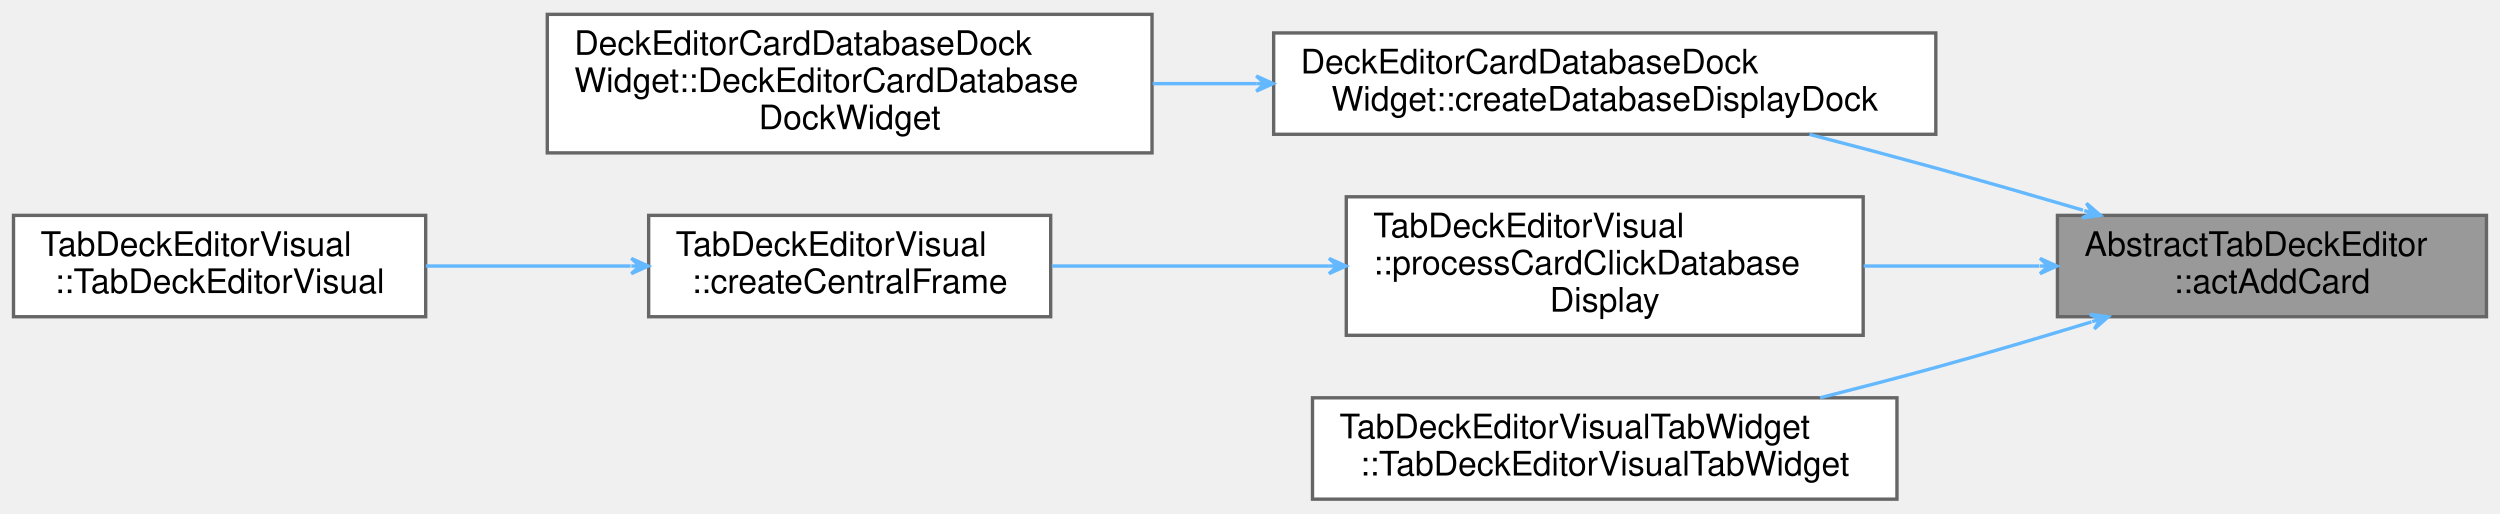
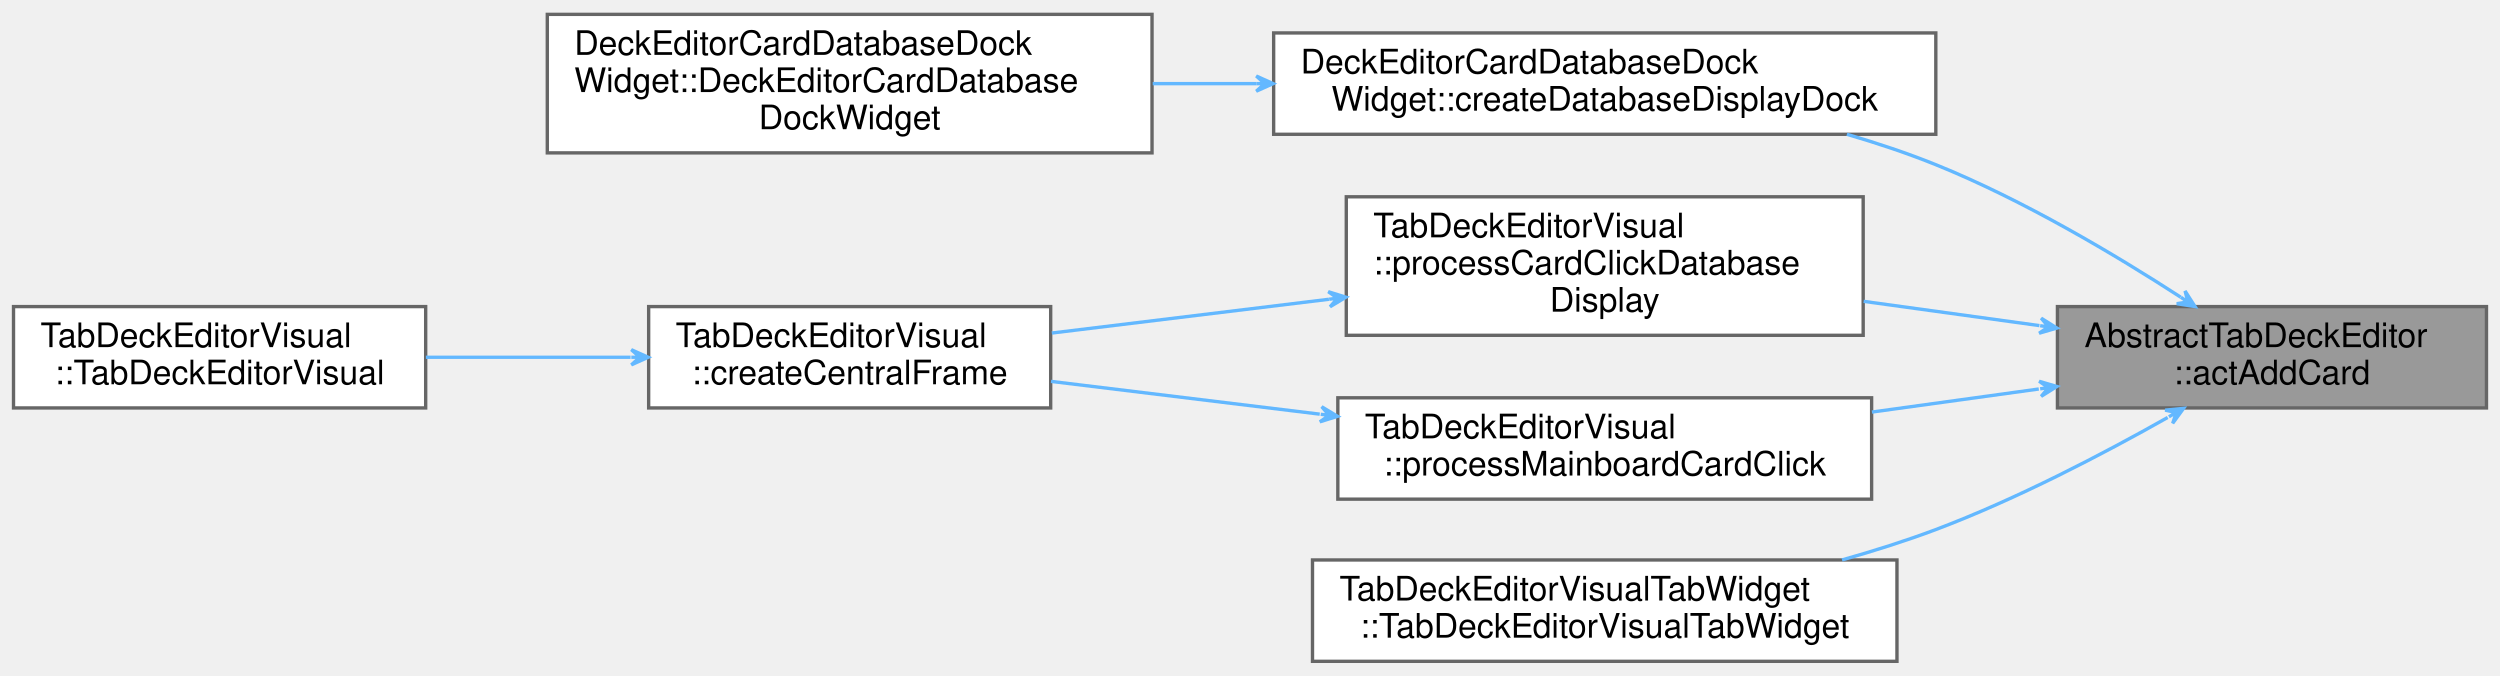
- <svg xmlns="http://www.w3.org/2000/svg" xmlns:xlink="http://www.w3.org/1999/xlink" width="740pt" height="152pt" viewBox="0.00 0.00 740.00 151.50">
-   <g id="graph0" class="graph" transform="scale(1 1) rotate(0) translate(4 147.5)">
+ <svg xmlns="http://www.w3.org/2000/svg" xmlns:xlink="http://www.w3.org/1999/xlink" width="740pt" height="200pt" viewBox="0.00 0.00 740.00 199.50">
+   <g id="graph0" class="graph" transform="scale(1 1) rotate(0) translate(4 195.5)">
    <g id="Node000001" class="node">
      <g id="a_Node000001">
        <a xlink:title="Adds a card to the main deck or sideboard based on Ctrl key.">
-           <polygon fill="#999999" stroke="#666666" points="732,-84 605,-84 605,-54 732,-54 732,-84" />
-           <text text-anchor="start" x="613" y="-72" font-family="Helvetica,sans-Serif" font-size="10.00">AbstractTabDeckEditor</text>
-           <text text-anchor="middle" x="668.5" y="-61" font-family="Helvetica,sans-Serif" font-size="10.00">::actAddCard</text>
+           <polygon fill="#999999" stroke="#666666" points="732,-105 605,-105 605,-75 732,-75 732,-105" />
+           <text text-anchor="start" x="613" y="-93" font-family="Helvetica,sans-Serif" font-size="10.00">AbstractTabDeckEditor</text>
+           <text text-anchor="middle" x="668.5" y="-82" font-family="Helvetica,sans-Serif" font-size="10.00">::actAddCard</text>
        </a>
      </g>
    </g>
    <g id="Node000002" class="node">
      <g id="a_Node000002">
        <a xlink:href="../../d1/d94/classDeckEditorCardDatabaseDockWidget.html#ad6dd3c0e2db7647a68c4518d9d11ed81" target="_top" xlink:title=" ">
-           <polygon fill="white" stroke="#666666" points="569,-138 373,-138 373,-108 569,-108 569,-138" />
-           <text text-anchor="start" x="381" y="-126" font-family="Helvetica,sans-Serif" font-size="10.00">DeckEditorCardDatabaseDock</text>
-           <text text-anchor="middle" x="471" y="-115" font-family="Helvetica,sans-Serif" font-size="10.00">Widget::createDatabaseDisplayDock</text>
+           <polygon fill="white" stroke="#666666" points="569,-186 373,-186 373,-156 569,-156 569,-186" />
+           <text text-anchor="start" x="381" y="-174" font-family="Helvetica,sans-Serif" font-size="10.00">DeckEditorCardDatabaseDock</text>
+           <text text-anchor="middle" x="471" y="-163" font-family="Helvetica,sans-Serif" font-size="10.00">Widget::createDatabaseDisplayDock</text>
        </a>
      </g>
    </g>
    <g id="edge1_Node000001_Node000002" class="edge">
      <g id="a_edge1_Node000001_Node000002">
        <a xlink:title=" ">
-           <path fill="none" stroke="#63b8ff" d="M612.57,-85.53C598.4,-89.7 583.16,-94.09 569,-98 556.93,-101.33 543.98,-104.77 531.59,-107.98" />
-           <polygon fill="#63b8ff" stroke="#63b8ff" points="617.74,-84.01 613.58,-87.58 615.34,-84.72 612.94,-85.42 612.94,-85.42 612.94,-85.42 615.34,-84.72 612.31,-83.26 617.74,-84.01 617.74,-84.01" />
+           <path fill="none" stroke="#63b8ff" d="M641.49,-107.78C622.21,-120.27 594.89,-136.55 569,-147 560.63,-150.38 551.67,-153.37 542.68,-156" />
+           <polygon fill="#63b8ff" stroke="#63b8ff" points="645.73,-105.01 642.77,-109.63 643.63,-106.38 641.54,-107.75 641.54,-107.75 641.54,-107.75 643.63,-106.38 640.31,-105.86 645.73,-105.01 645.73,-105.01" />
        </a>
      </g>
    </g>
    <g id="Node000004" class="node">
      <g id="a_Node000004">
        <a xlink:href="../../dc/d63/classTabDeckEditorVisual.html#a735f0020e6916150378bd44aa3c977c8" target="_top" xlink:title="Handle card clicks in the database visual display.">
-           <polygon fill="white" stroke="#666666" points="547.5,-89.5 394.5,-89.5 394.5,-48.5 547.5,-48.5 547.5,-89.5" />
-           <text text-anchor="start" x="402.5" y="-77.5" font-family="Helvetica,sans-Serif" font-size="10.00">TabDeckEditorVisual</text>
-           <text text-anchor="start" x="402.5" y="-66.5" font-family="Helvetica,sans-Serif" font-size="10.00">::processCardClickDatabase</text>
-           <text text-anchor="middle" x="471" y="-55.5" font-family="Helvetica,sans-Serif" font-size="10.00">Display</text>
+           <polygon fill="white" stroke="#666666" points="547.5,-137.5 394.5,-137.5 394.5,-96.5 547.5,-96.5 547.5,-137.5" />
+           <text text-anchor="start" x="402.5" y="-125.5" font-family="Helvetica,sans-Serif" font-size="10.00">TabDeckEditorVisual</text>
+           <text text-anchor="start" x="402.5" y="-114.5" font-family="Helvetica,sans-Serif" font-size="10.00">::processCardClickDatabase</text>
+           <text text-anchor="middle" x="471" y="-103.5" font-family="Helvetica,sans-Serif" font-size="10.00">Display</text>
        </a>
      </g>
    </g>
    <g id="edge3_Node000001_Node000004" class="edge">
      <g id="a_edge3_Node000001_Node000004">
        <a xlink:title=" ">
-           <path fill="none" stroke="#63b8ff" d="M599.67,-69C582.88,-69 564.78,-69 547.64,-69" />
-           <polygon fill="#63b8ff" stroke="#63b8ff" points="604.84,-69 599.84,-71.25 602.34,-69 599.84,-69 599.84,-69 599.84,-69 602.34,-69 599.84,-66.75 604.84,-69 604.84,-69" />
+           <path fill="none" stroke="#63b8ff" d="M599.67,-99.37C582.88,-101.69 564.78,-104.19 547.64,-106.55" />
+           <polygon fill="#63b8ff" stroke="#63b8ff" points="604.84,-98.65 600.19,-101.57 602.36,-99 599.88,-99.34 599.88,-99.34 599.88,-99.34 602.36,-99 599.58,-97.11 604.84,-98.65 604.84,-98.65" />
        </a>
      </g>
    </g>
    <g id="Node000007" class="node">
      <g id="a_Node000007">
+         <a xlink:href="../../dc/d63/classTabDeckEditorVisual.html#a222b01da4168b156b7027fca2ac37806" target="_top" xlink:title="Handle card clicks in the mainboard visual deck.">
+           <polygon fill="white" stroke="#666666" points="550,-78 392,-78 392,-48 550,-48 550,-78" />
+           <text text-anchor="start" x="400" y="-66" font-family="Helvetica,sans-Serif" font-size="10.00">TabDeckEditorVisual</text>
+           <text text-anchor="middle" x="471" y="-55" font-family="Helvetica,sans-Serif" font-size="10.00">::processMainboardCardClick</text>
+         </a>
+       </g>
+     </g>
+     <g id="edge6_Node000001_Node000007" class="edge">
+       <g id="a_edge6_Node000001_Node000007">
+         <a xlink:title=" ">
+           <path fill="none" stroke="#63b8ff" d="M599.48,-80.61C583.54,-78.4 566.43,-76.04 550.09,-73.78" />
+           <polygon fill="#63b8ff" stroke="#63b8ff" points="604.84,-81.35 599.58,-82.89 602.36,-81 599.88,-80.66 599.88,-80.66 599.88,-80.66 602.36,-81 600.19,-78.43 604.84,-81.35 604.84,-81.35" />
+         </a>
+       </g>
+     </g>
+     <g id="Node000008" class="node">
+       <g id="a_Node000008">
        <a xlink:href="../../d9/dcf/classTabDeckEditorVisualTabWidget.html#a6ab3167cf58404d8d266120a6c3a9a51" target="_top" xlink:title="Construct the tab widget with required models.">
          <polygon fill="white" stroke="#666666" points="557.5,-30 384.5,-30 384.5,0 557.5,0 557.5,-30" />
          <text text-anchor="start" x="392.5" y="-18" font-family="Helvetica,sans-Serif" font-size="10.00">TabDeckEditorVisualTabWidget</text>
          <text text-anchor="middle" x="471" y="-7" font-family="Helvetica,sans-Serif" font-size="10.00">::TabDeckEditorVisualTabWidget</text>
        </a>
      </g>
    </g>
-     <g id="edge6_Node000001_Node000007" class="edge">
-       <g id="a_edge6_Node000001_Node000007">
+     <g id="edge8_Node000001_Node000008" class="edge">
+       <g id="a_edge8_Node000001_Node000008">
        <a xlink:title=" ">
-           <path fill="none" stroke="#63b8ff" d="M615.07,-52.47C600.23,-47.94 584.02,-43.14 569,-39 557.96,-35.96 546.17,-32.89 534.74,-30.01" />
-           <polygon fill="#63b8ff" stroke="#63b8ff" points="620.05,-53.99 614.61,-54.68 617.66,-53.26 615.27,-52.53 615.27,-52.53 615.27,-52.53 617.66,-53.26 615.93,-50.38 620.05,-53.99 620.05,-53.99" />
+           <path fill="none" stroke="#63b8ff" d="M637.63,-72.18C618.52,-61.39 592.92,-48.01 569,-39 560.15,-35.67 550.67,-32.67 541.24,-30.01" />
+           <polygon fill="#63b8ff" stroke="#63b8ff" points="642.34,-74.87 636.88,-74.35 640.17,-73.63 637.99,-72.39 637.99,-72.39 637.99,-72.39 640.17,-73.63 639.11,-70.44 642.34,-74.87 642.34,-74.87" />
        </a>
      </g>
    </g>
    <g id="Node000003" class="node">
      <g id="a_Node000003">
        <a xlink:href="../../d1/d94/classDeckEditorCardDatabaseDockWidget.html#aee72aa0c592d265f6b1785daf732e7ff" target="_top" xlink:title=" ">
-           <polygon fill="white" stroke="#666666" points="337,-143.5 158,-143.5 158,-102.5 337,-102.5 337,-143.5" />
-           <text text-anchor="start" x="166" y="-131.5" font-family="Helvetica,sans-Serif" font-size="10.00">DeckEditorCardDatabaseDock</text>
-           <text text-anchor="start" x="166" y="-120.5" font-family="Helvetica,sans-Serif" font-size="10.00">Widget::DeckEditorCardDatabase</text>
-           <text text-anchor="middle" x="247.5" y="-109.5" font-family="Helvetica,sans-Serif" font-size="10.00">DockWidget</text>
+           <polygon fill="white" stroke="#666666" points="337,-191.5 158,-191.5 158,-150.5 337,-150.5 337,-191.5" />
+           <text text-anchor="start" x="166" y="-179.5" font-family="Helvetica,sans-Serif" font-size="10.00">DeckEditorCardDatabaseDock</text>
+           <text text-anchor="start" x="166" y="-168.5" font-family="Helvetica,sans-Serif" font-size="10.00">Widget::DeckEditorCardDatabase</text>
+           <text text-anchor="middle" x="247.5" y="-157.5" font-family="Helvetica,sans-Serif" font-size="10.00">DockWidget</text>
        </a>
      </g>
    </g>
    <g id="edge2_Node000002_Node000003" class="edge">
      <g id="a_edge2_Node000002_Node000003">
        <a xlink:title=" ">
-           <path fill="none" stroke="#63b8ff" d="M367.83,-123C357.6,-123 347.27,-123 337.2,-123" />
-           <polygon fill="#63b8ff" stroke="#63b8ff" points="372.85,-123 367.85,-125.25 370.35,-123 367.85,-123 367.85,-123 367.85,-123 370.35,-123 367.85,-120.75 372.85,-123 372.85,-123" />
+           <path fill="none" stroke="#63b8ff" d="M367.83,-171C357.6,-171 347.27,-171 337.2,-171" />
+           <polygon fill="#63b8ff" stroke="#63b8ff" points="372.85,-171 367.85,-173.25 370.35,-171 367.85,-171 367.85,-171 367.85,-171 370.35,-171 367.85,-168.75 372.85,-171 372.85,-171" />
        </a>
      </g>
    </g>
    <g id="Node000005" class="node">
      <g id="a_Node000005">
        <a xlink:href="../../dc/d63/classTabDeckEditorVisual.html#ae20d58ad11818d4afe126e8f13cbb27d" target="_top" xlink:title="Create central frame for visual widgets.">
-           <polygon fill="white" stroke="#666666" points="307,-84 188,-84 188,-54 307,-54 307,-84" />
-           <text text-anchor="start" x="196" y="-72" font-family="Helvetica,sans-Serif" font-size="10.00">TabDeckEditorVisual</text>
-           <text text-anchor="middle" x="247.5" y="-61" font-family="Helvetica,sans-Serif" font-size="10.00">::createCentralFrame</text>
+           <polygon fill="white" stroke="#666666" points="307,-105 188,-105 188,-75 307,-75 307,-105" />
+           <text text-anchor="start" x="196" y="-93" font-family="Helvetica,sans-Serif" font-size="10.00">TabDeckEditorVisual</text>
+           <text text-anchor="middle" x="247.5" y="-82" font-family="Helvetica,sans-Serif" font-size="10.00">::createCentralFrame</text>
        </a>
      </g>
    </g>
    <g id="edge4_Node000004_Node000005" class="edge">
      <g id="a_edge4_Node000004_Node000005">
        <a xlink:title=" ">
-           <path fill="none" stroke="#63b8ff" d="M389.36,-69C362.22,-69 332.48,-69 307.34,-69" />
-           <polygon fill="#63b8ff" stroke="#63b8ff" points="394.39,-69 389.39,-71.25 391.89,-69 389.39,-69 389.39,-69 389.39,-69 391.89,-69 389.39,-66.75 394.39,-69 394.39,-69" />
+           <path fill="none" stroke="#63b8ff" d="M389.36,-107.17C362.22,-103.86 332.48,-100.24 307.34,-97.17" />
+           <polygon fill="#63b8ff" stroke="#63b8ff" points="394.39,-107.78 389.16,-109.41 391.91,-107.48 389.43,-107.18 389.43,-107.18 389.43,-107.18 391.91,-107.48 389.7,-104.95 394.39,-107.78 394.39,-107.78" />
        </a>
      </g>
    </g>
    <g id="Node000006" class="node">
      <g id="a_Node000006">
        <a xlink:href="../../dc/d63/classTabDeckEditorVisual.html#a81c50a180d397ad489b4ff049cd809da" target="_top" xlink:title="Constructs a visual deck editor tab.">
-           <polygon fill="white" stroke="#666666" points="122,-84 0,-84 0,-54 122,-54 122,-84" />
-           <text text-anchor="start" x="8" y="-72" font-family="Helvetica,sans-Serif" font-size="10.00">TabDeckEditorVisual</text>
-           <text text-anchor="middle" x="61" y="-61" font-family="Helvetica,sans-Serif" font-size="10.00">::TabDeckEditorVisual</text>
+           <polygon fill="white" stroke="#666666" points="122,-105 0,-105 0,-75 122,-75 122,-105" />
+           <text text-anchor="start" x="8" y="-93" font-family="Helvetica,sans-Serif" font-size="10.00">TabDeckEditorVisual</text>
+           <text text-anchor="middle" x="61" y="-82" font-family="Helvetica,sans-Serif" font-size="10.00">::TabDeckEditorVisual</text>
        </a>
      </g>
    </g>
    <g id="edge5_Node000005_Node000006" class="edge">
      <g id="a_edge5_Node000005_Node000006">
        <a xlink:title=" ">
-           <path fill="none" stroke="#63b8ff" d="M182.65,-69C163,-69 141.45,-69 122.06,-69" />
-           <polygon fill="#63b8ff" stroke="#63b8ff" points="187.87,-69 182.87,-71.25 185.37,-69 182.87,-69 182.87,-69 182.87,-69 185.37,-69 182.87,-66.75 187.87,-69 187.87,-69" />
+           <path fill="none" stroke="#63b8ff" d="M182.65,-90C163,-90 141.45,-90 122.06,-90" />
+           <polygon fill="#63b8ff" stroke="#63b8ff" points="187.87,-90 182.87,-92.25 185.37,-90 182.87,-90 182.87,-90 182.87,-90 185.37,-90 182.87,-87.75 187.87,-90 187.87,-90" />
+         </a>
+       </g>
+     </g>
+     <g id="edge7_Node000007_Node000005" class="edge">
+       <g id="a_edge7_Node000007_Node000005">
+         <a xlink:title=" ">
+           <path fill="none" stroke="#63b8ff" d="M386.64,-73.16C360.16,-76.39 331.45,-79.89 307.1,-82.86" />
+           <polygon fill="#63b8ff" stroke="#63b8ff" points="391.91,-72.52 387.22,-75.36 389.43,-72.82 386.94,-73.12 386.94,-73.12 386.94,-73.12 389.43,-72.82 386.67,-70.89 391.91,-72.52 391.91,-72.52" />
        </a>
      </g>
    </g>
  </g>
</svg>
